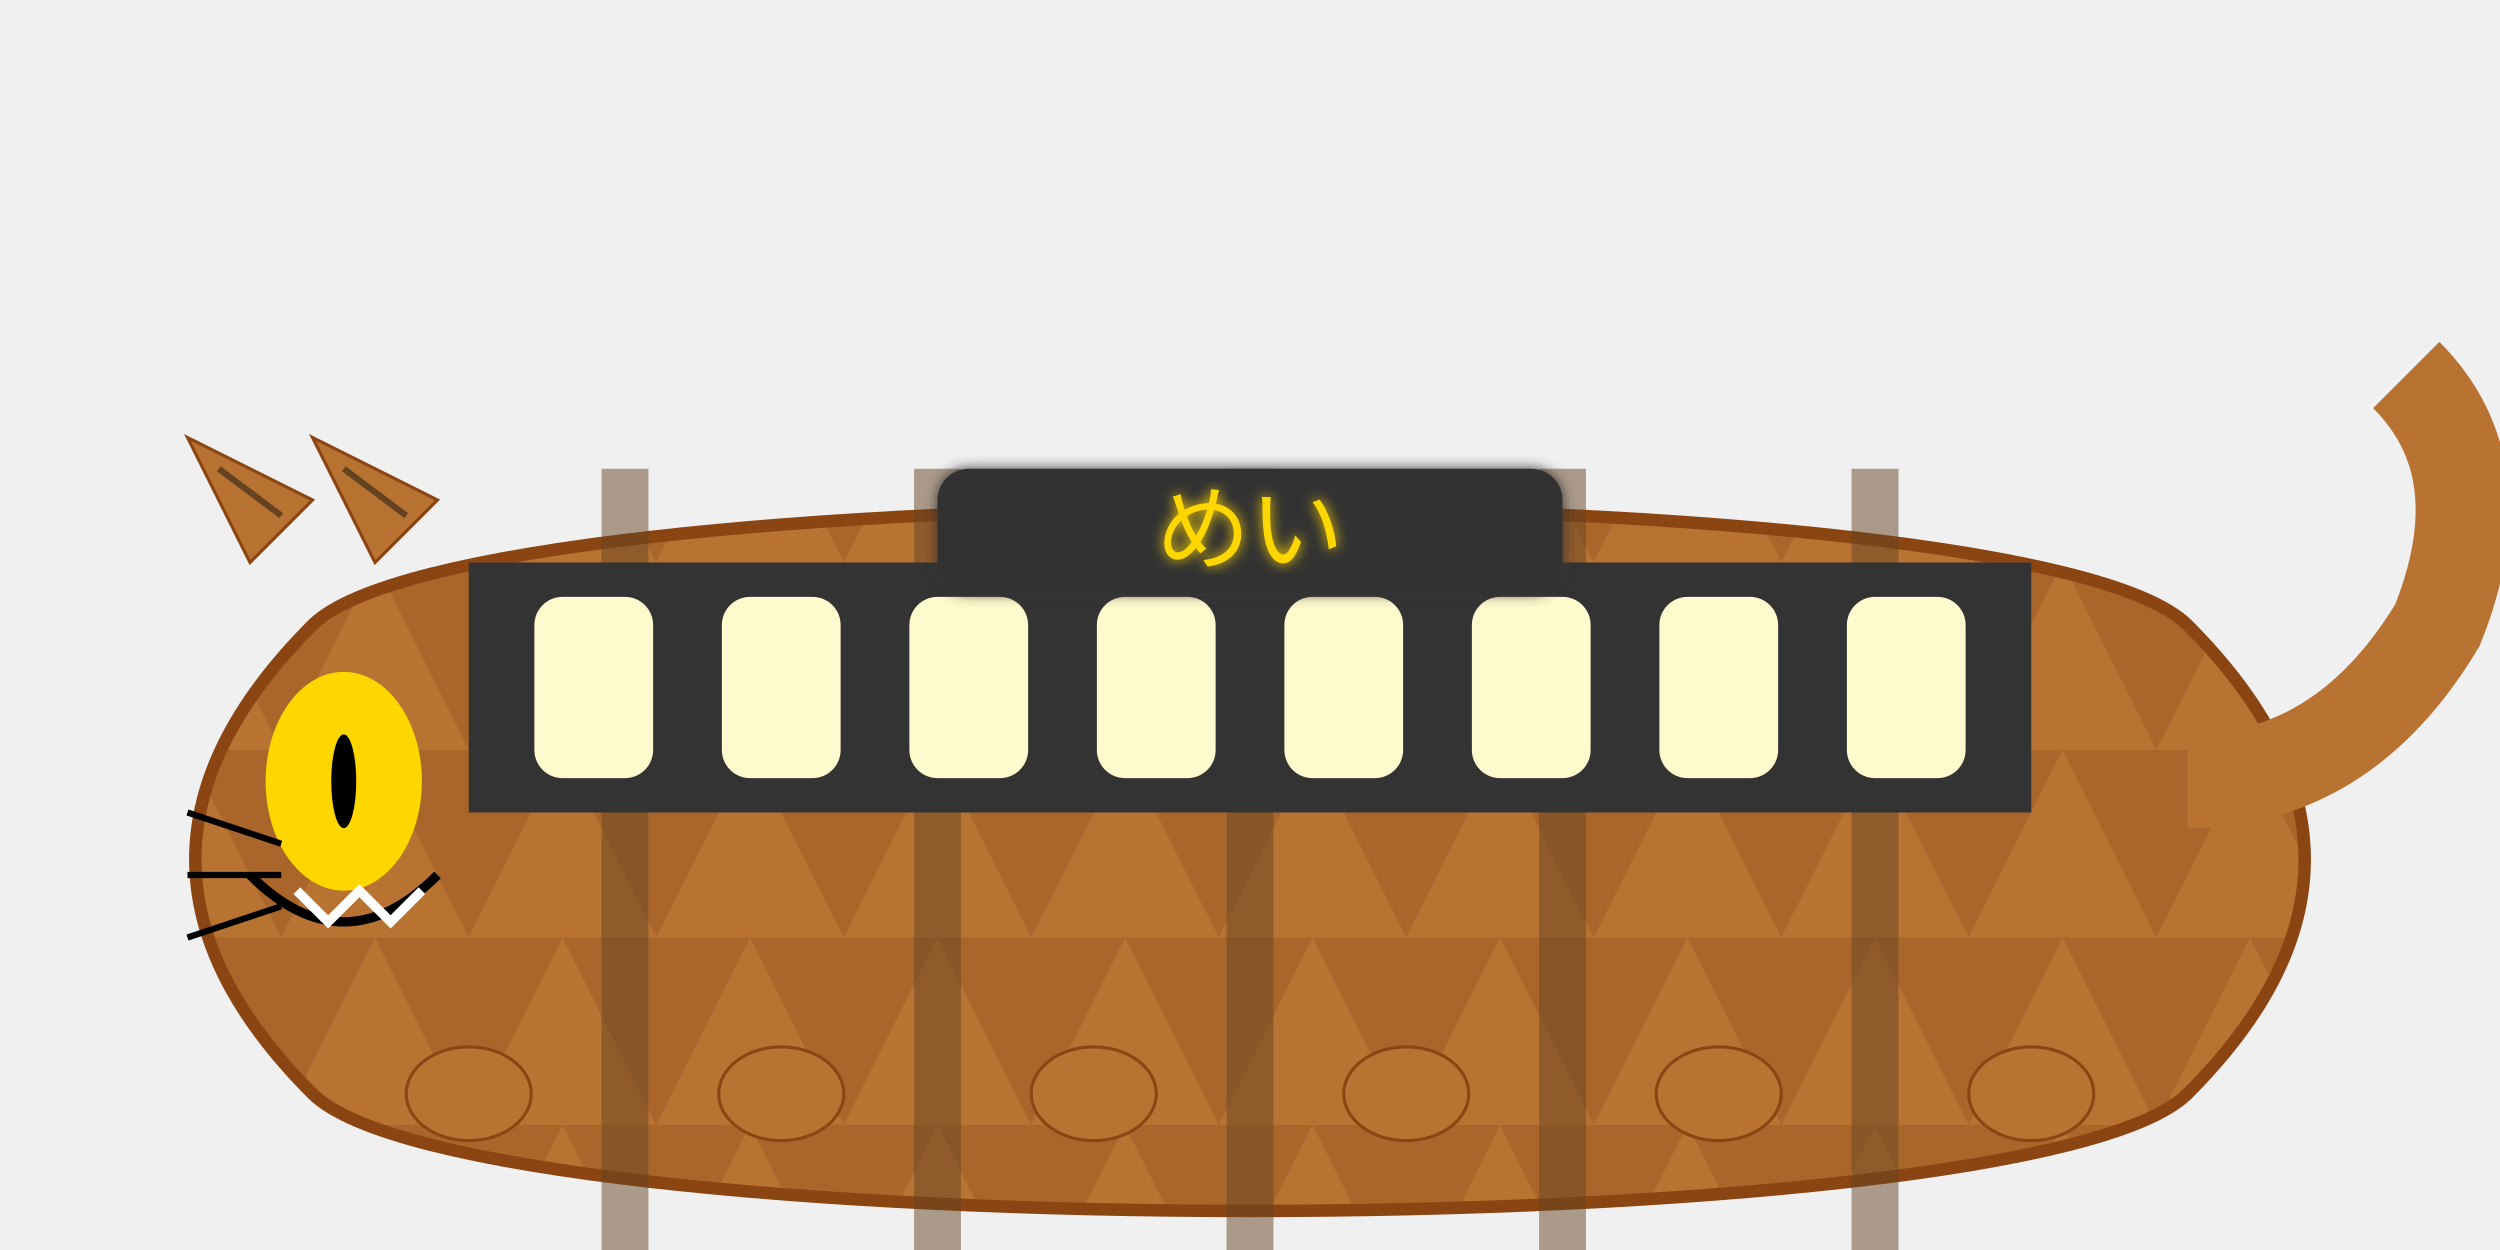
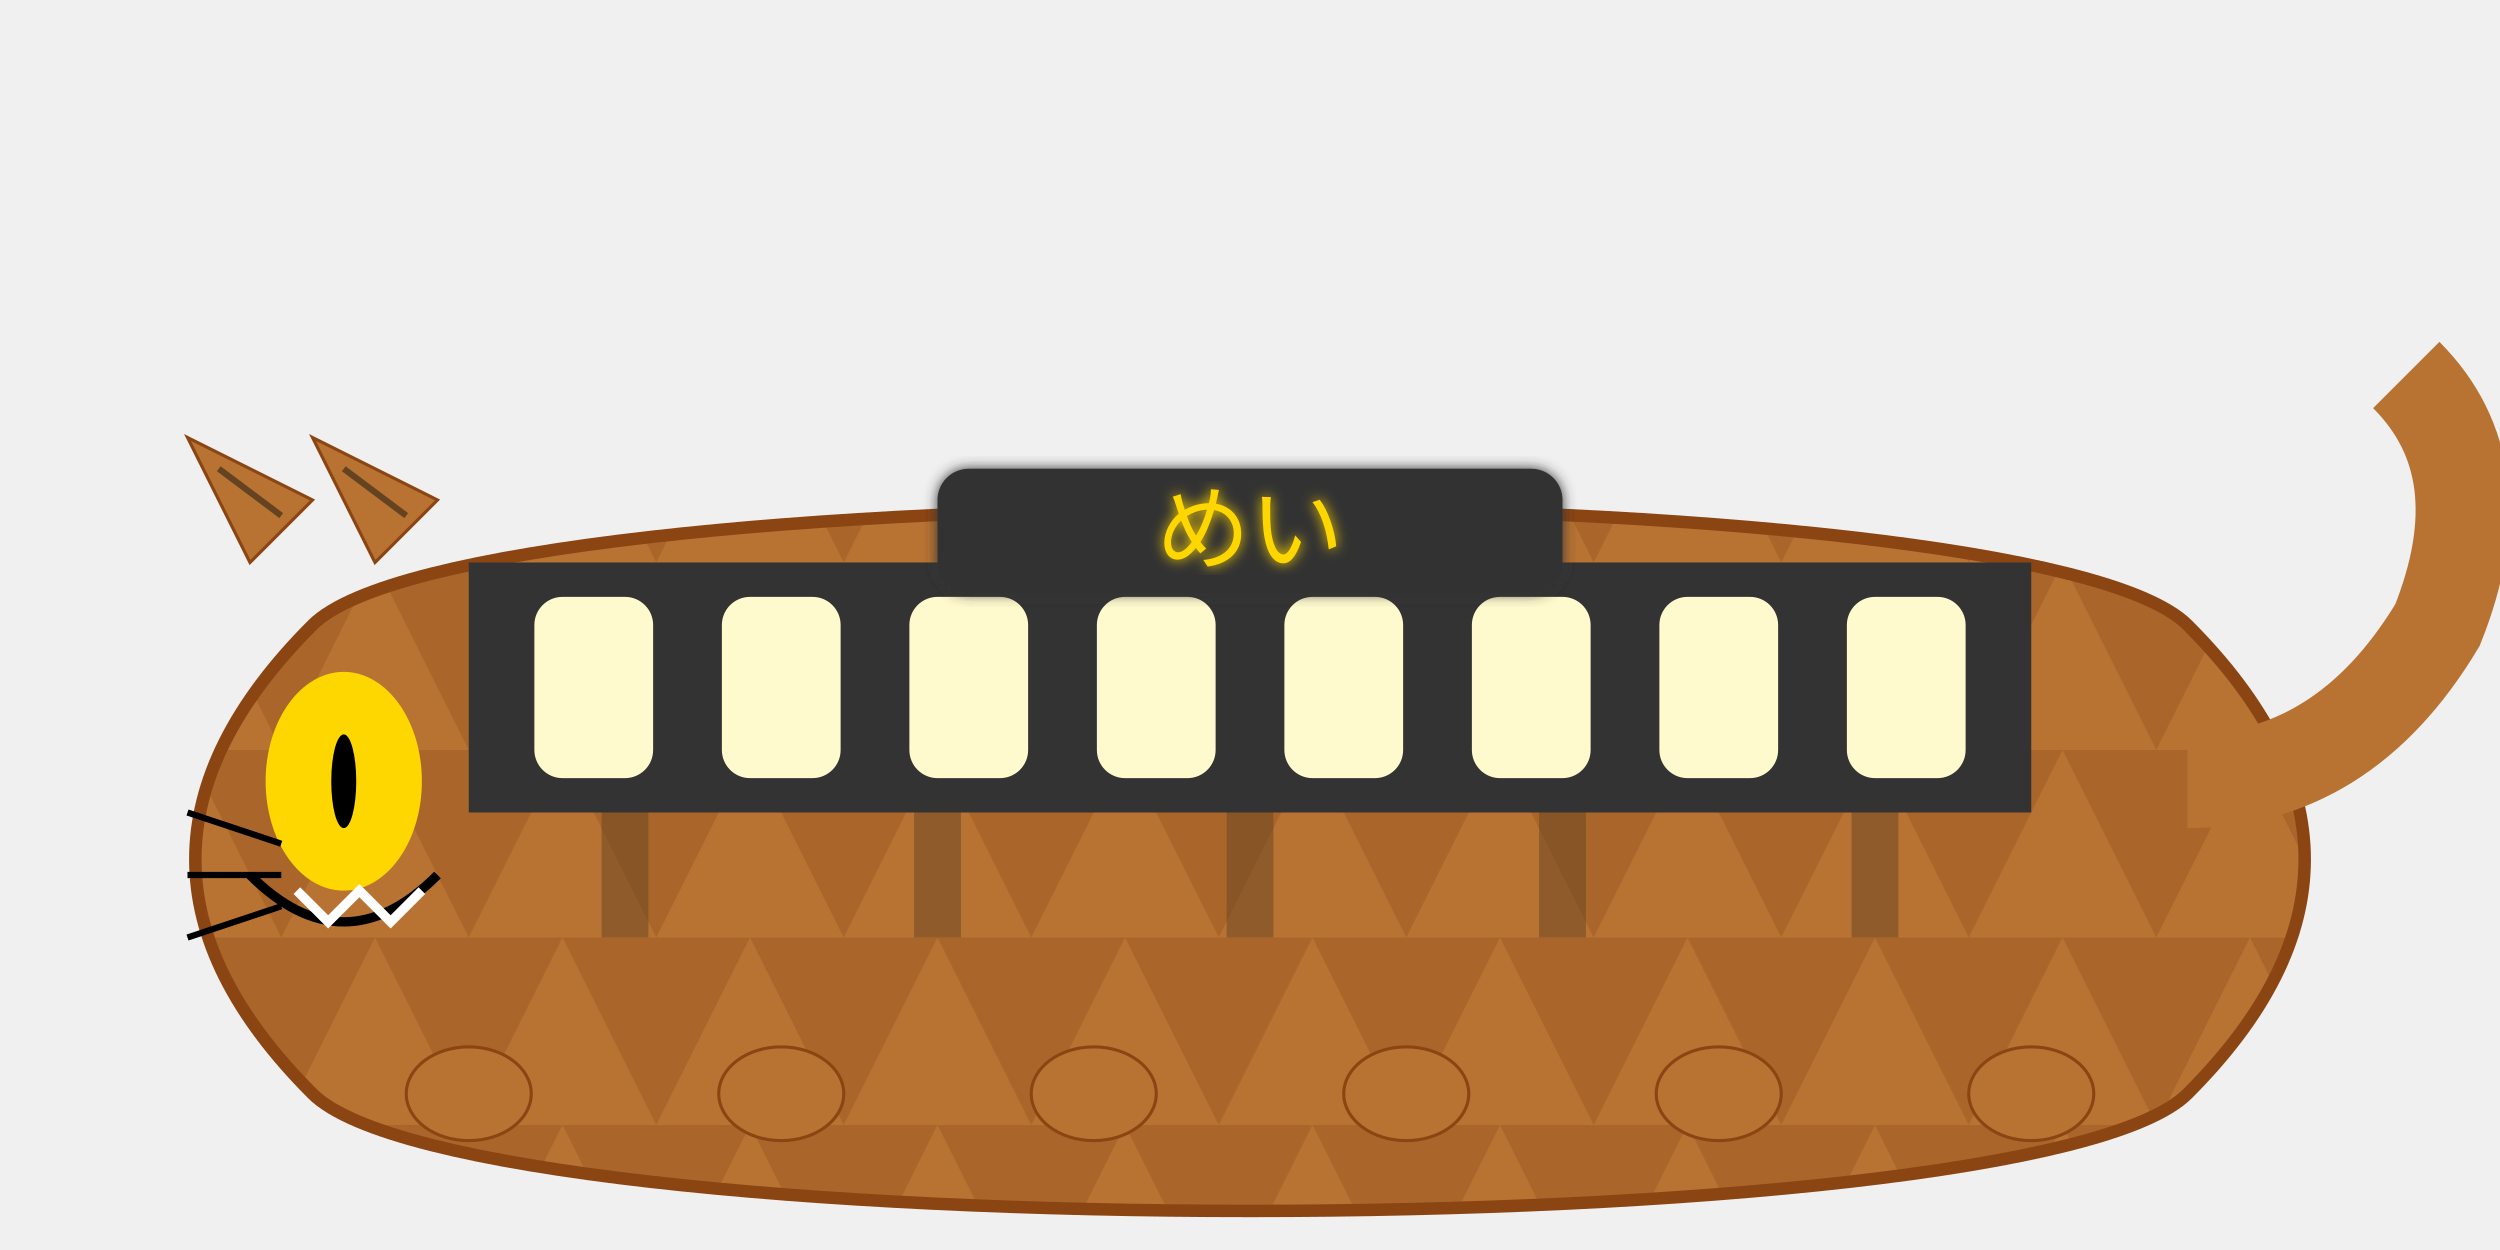
<svg xmlns="http://www.w3.org/2000/svg" viewBox="0 0 800 400">
  <defs>
    <pattern id="furPattern" patternUnits="userSpaceOnUse" width="60" height="60">
      <path d="M0 0h60v60H0z" fill="#B87333" />
      <path d="M0 0l30 60L60 0" fill="#8B4513" opacity="0.3" />
    </pattern>
    <animate id="bodyBob" attributeName="transform" attributeType="XML" type="translate" values="0 0; 0 -10; 0 0" dur="1s" repeatCount="indefinite" />
    <filter id="glow">
      <feGaussianBlur stdDeviation="2" result="coloredBlur" />
      <feMerge>
        <feMergeNode in="coloredBlur" />
        <feMergeNode in="SourceGraphic" />
      </feMerge>
    </filter>
  </defs>
  <g transform="translate(0,0)">
    <path d="M 100 200               C 150 150, 650 150, 700 200              C 750 250, 750 300, 700 350              C 650 400, 150 400, 100 350              C 50 300, 50 250, 100 200" fill="url(#furPattern)" stroke="#8B4513" stroke-width="4">
      <animateTransform attributeName="transform" type="translate" values="0 0; 0 -10; 0 0" dur="1s" repeatCount="indefinite" />
    </path>
    <g stroke="#654321" stroke-width="15" opacity="0.5">
-       <path d="M200 150 L200 400" />
-       <path d="M300 150 L300 400" />
-       <path d="M400 150 L400 400" />
-       <path d="M500 150 L500 400" />
-       <path d="M600 150 L600 400" />
+       <path d="M200 250 L200 300" />
+       <path d="M300 250 L300 300" />
+       <path d="M400 250 L400 300" />
+       <path d="M500 250 L500 300" />
+       <path d="M600 250 L600 300" />
    </g>
  </g>
  <g>
    <rect x="150" y="180" width="500" height="80" fill="#333" />
    <g fill="#FFFACD" stroke="#333" stroke-width="2">
      <rect x="170" y="190" width="40" height="60" rx="10" />
      <rect x="230" y="190" width="40" height="60" rx="10" />
      <rect x="290" y="190" width="40" height="60" rx="10" />
      <rect x="350" y="190" width="40" height="60" rx="10" />
      <rect x="410" y="190" width="40" height="60" rx="10" />
      <rect x="470" y="190" width="40" height="60" rx="10" />
      <rect x="530" y="190" width="40" height="60" rx="10" />
      <rect x="590" y="190" width="40" height="60" rx="10" />
    </g>
  </g>
  <g transform="translate(80,220)">
    <ellipse cx="30" cy="30" rx="25" ry="35" fill="#FFD700" />
    <ellipse cx="30" cy="30" rx="4" ry="15" fill="black">
      <animate attributeName="ry" values="15;12;15" dur="3s" repeatCount="indefinite" />
    </ellipse>
    <path d="M0 60 Q30 90 60 60" fill="none" stroke="black" stroke-width="3" />
    <path d="M15 65 L25 75 L35 65 L45 75 L55 65" fill="none" stroke="white" stroke-width="3" />
    <g stroke="black" stroke-width="2">
      <line x1="10" y1="50" x2="-20" y2="40" />
      <line x1="10" y1="60" x2="-20" y2="60" />
      <line x1="10" y1="70" x2="-20" y2="80" />
    </g>
  </g>
  <g>
    <g id="legs">
      <g transform="translate(150,350)">
        <ellipse cx="0" cy="0" rx="20" ry="15" fill="#B87333" stroke="#8B4513">
          <animateTransform attributeName="transform" type="rotate" values="0 0 0; -15 0 0; 0 0 0; 15 0 0; 0 0 0" dur="0.5s" repeatCount="indefinite" />
        </ellipse>
      </g>
      <g transform="translate(250,350)">
        <ellipse cx="0" cy="0" rx="20" ry="15" fill="#B87333" stroke="#8B4513">
          <animateTransform attributeName="transform" type="rotate" values="15 0 0; 0 0 0; -15 0 0; 0 0 0" dur="0.5s" repeatCount="indefinite" />
        </ellipse>
      </g>
      <g transform="translate(350,350)">
        <ellipse cx="0" cy="0" rx="20" ry="15" fill="#B87333" stroke="#8B4513">
          <animateTransform attributeName="transform" type="rotate" values="0 0 0; 15 0 0; 0 0 0; -15 0 0" dur="0.5s" repeatCount="indefinite" />
        </ellipse>
      </g>
    </g>
    <use href="#legs" transform="translate(300,0)" />
  </g>
  <path d="M700 250 Q750 250 780 200 Q800 150 770 120" fill="none" stroke="#B87333" stroke-width="30">
    <animate attributeName="d" values="M700 250 Q750 250 780 200 Q800 150 770 120;                      M700 250 Q750 270 780 220 Q800 170 770 140;                      M700 250 Q750 250 780 200 Q800 150 770 120" dur="2s" repeatCount="indefinite" />
  </path>
  <g transform="translate(80,180)">
    <path d="M0 0 L-20 -40 L20 -20 Z" fill="#B87333" stroke="#8B4513" />
    <path d="M40 0 L20 -40 L60 -20 Z" fill="#B87333" stroke="#8B4513" />
    <path d="M-10 -30 L10 -15" fill="none" stroke="#654321" stroke-width="2" />
    <path d="M30 -30 L50 -15" fill="none" stroke="#654321" stroke-width="2" />
  </g>
  <g transform="translate(300,150)">
    <rect x="0" y="0" width="200" height="40" rx="10" fill="#333" filter="url(#glow)" />
    <text x="70" y="30" font-family="Arial" font-size="30" fill="#FFD700" filter="url(#glow)">めい
      <animate attributeName="opacity" values="1;0.7;1" dur="2s" repeatCount="indefinite" />
    </text>
  </g>
</svg>
